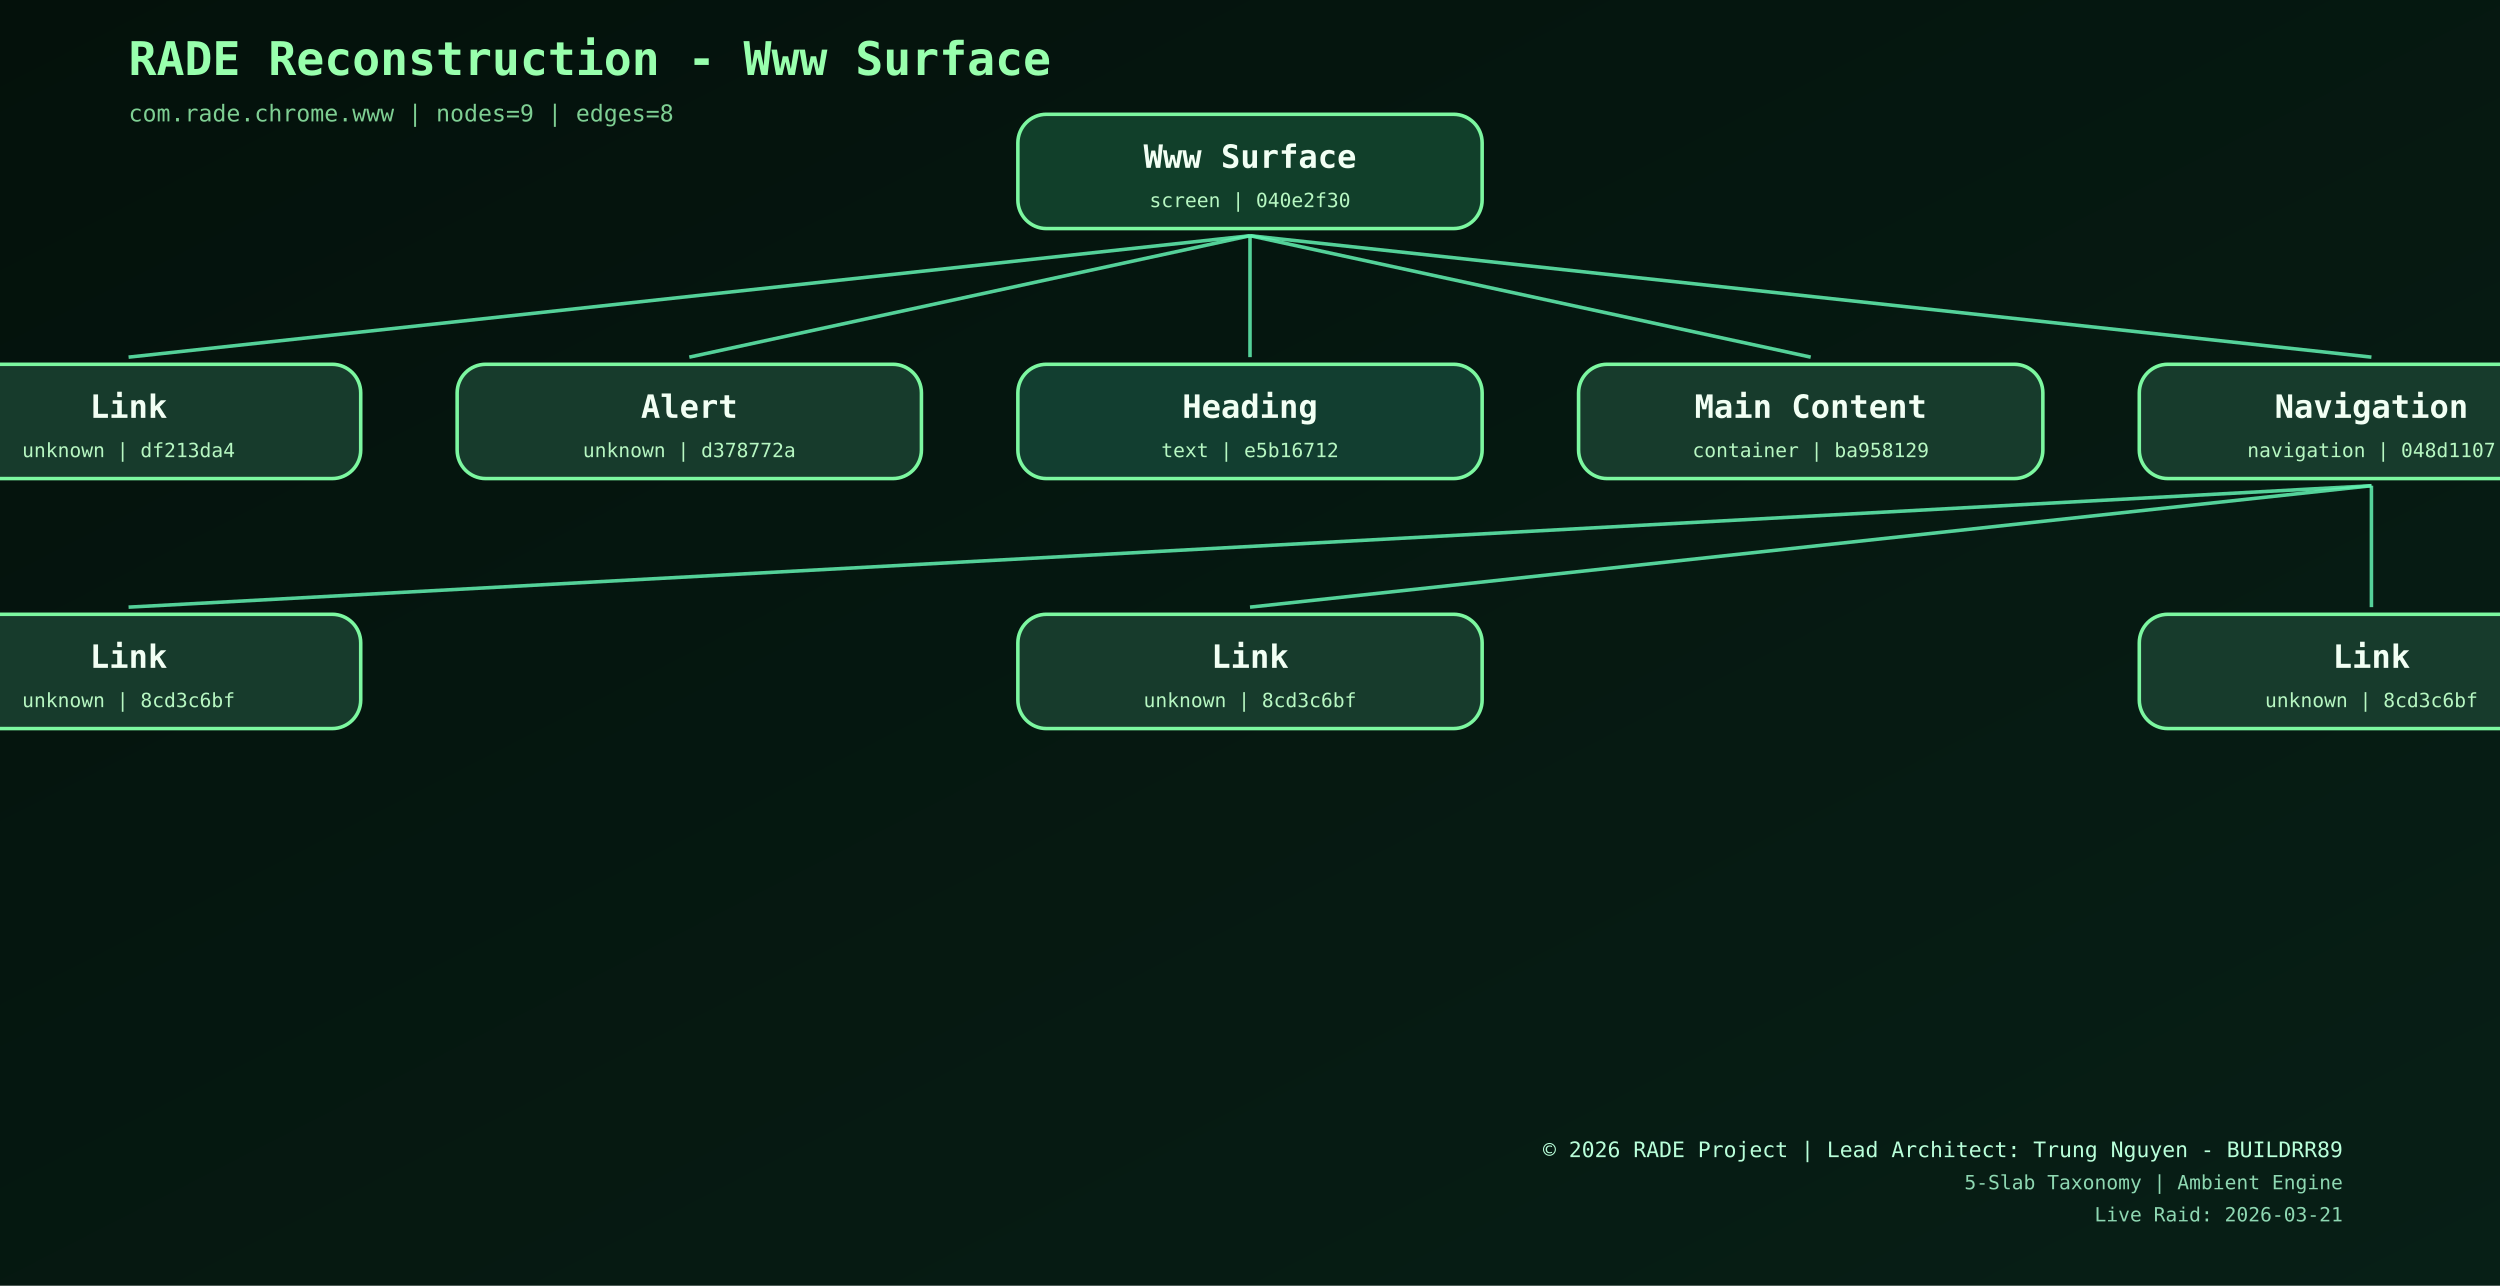
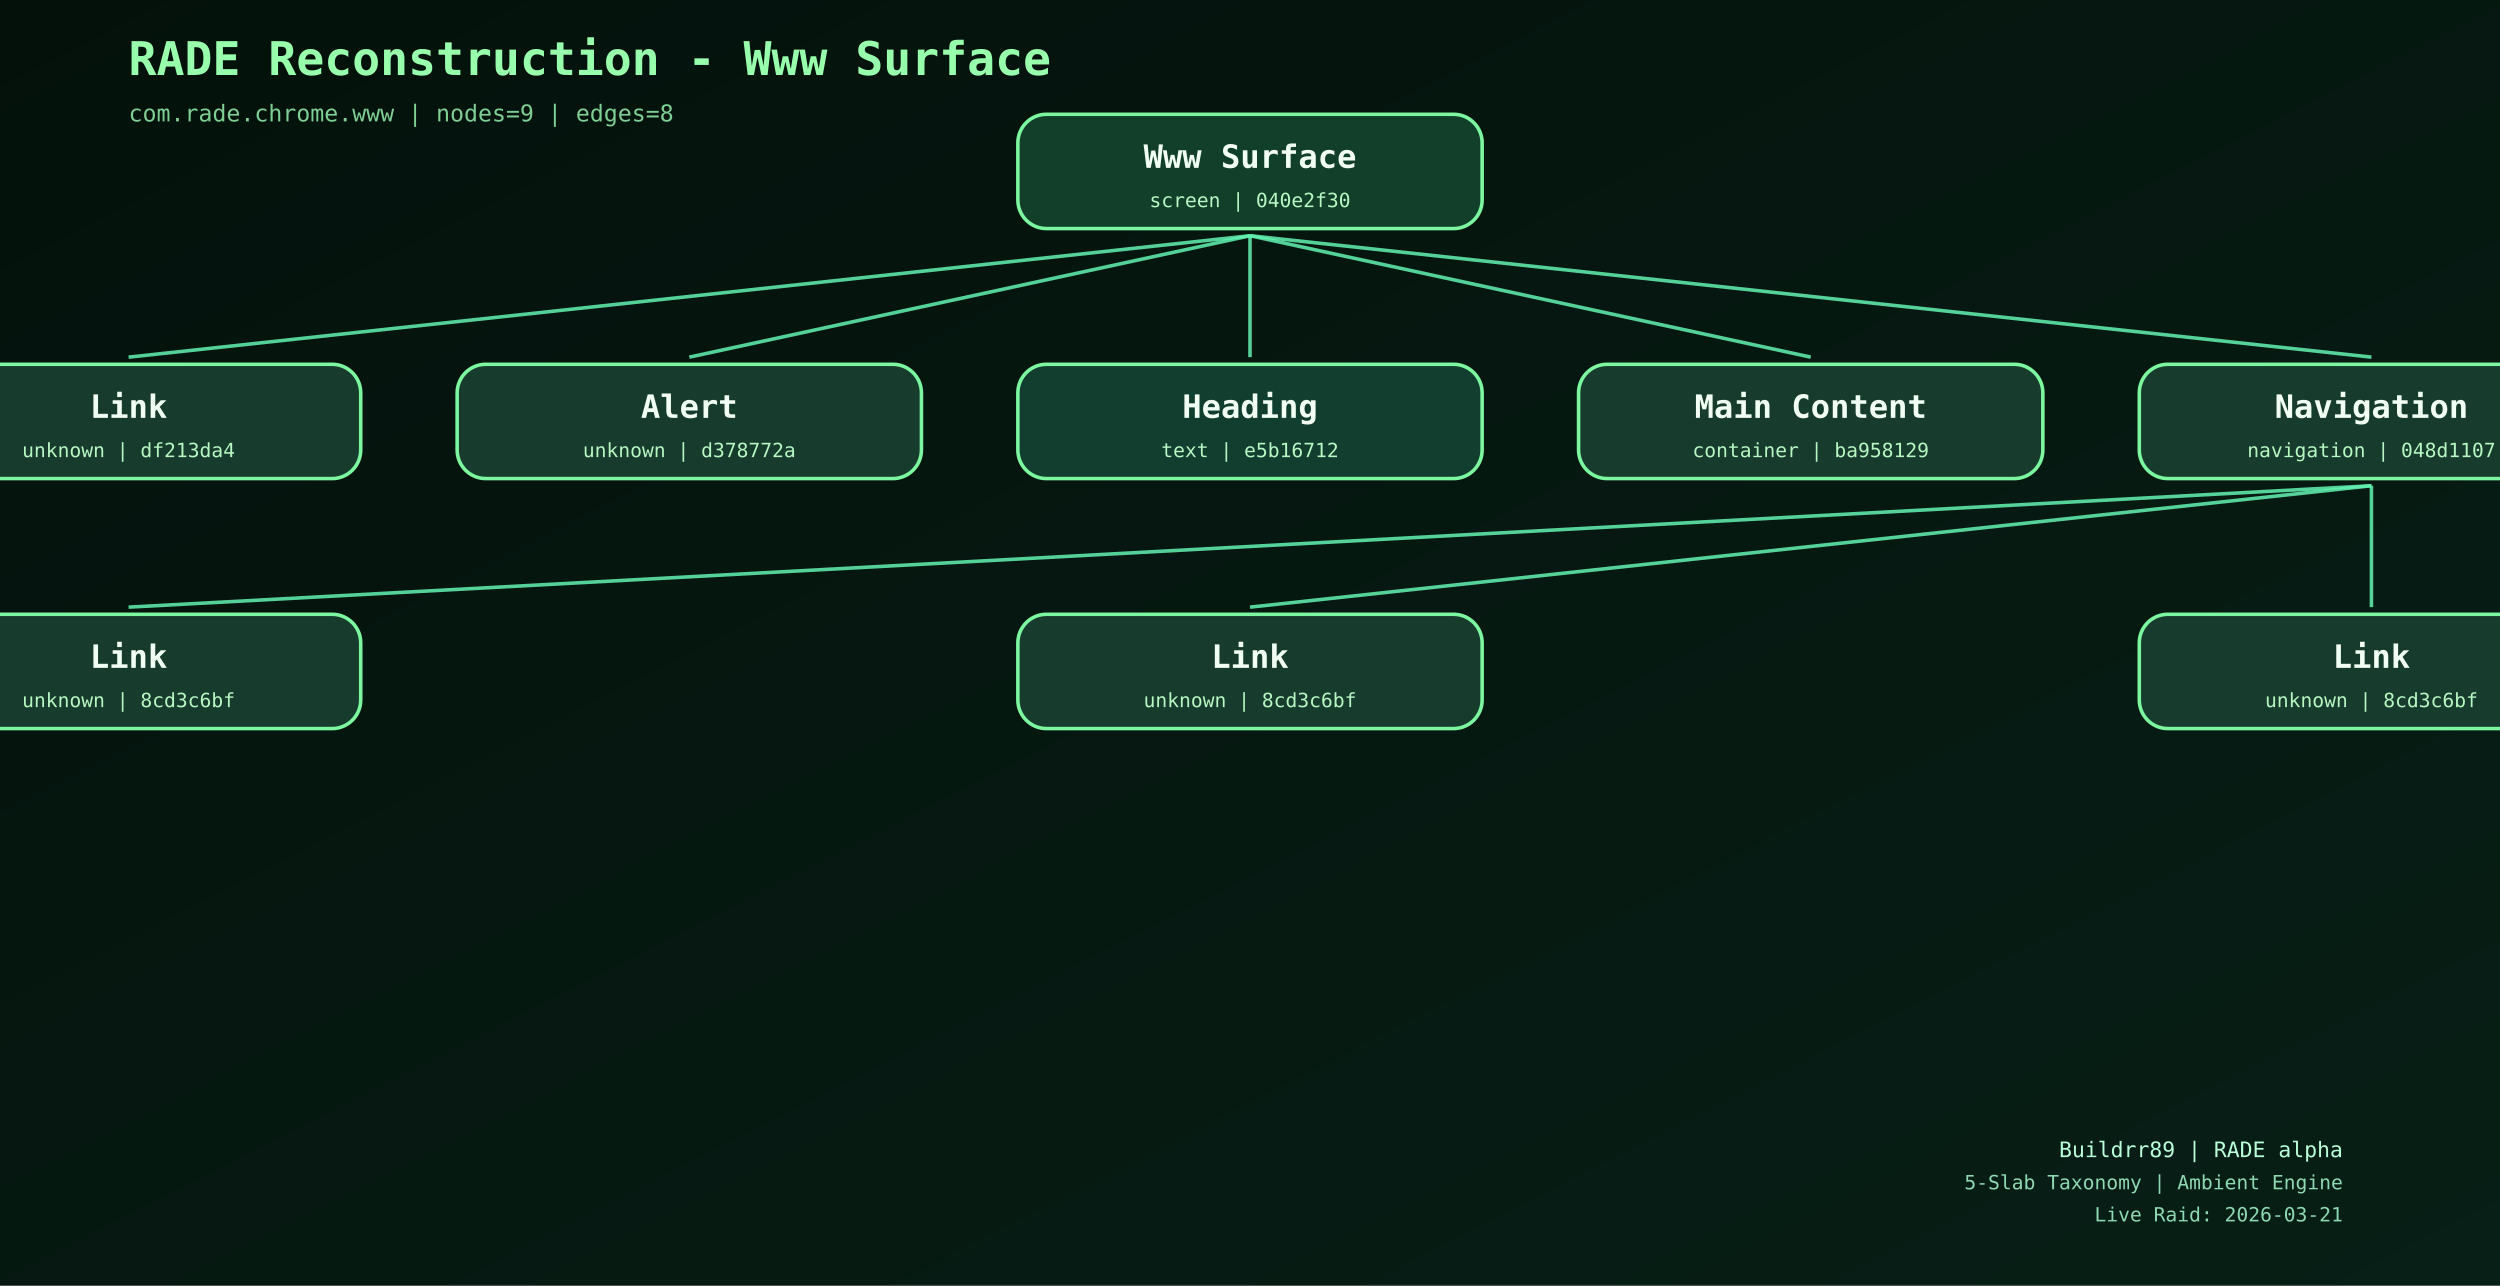
<svg xmlns="http://www.w3.org/2000/svg" viewBox="0 0 1400 720" role="img" aria-label="RADE reconstruction">
  <defs>
    <linearGradient id="bg" x1="0" x2="1" y1="0" y2="1">
      <stop offset="0%" stop-color="#04110b" />
      <stop offset="100%" stop-color="#071f16" />
    </linearGradient>
  </defs>
  <rect width="1400" height="720" fill="url(#bg)" />
  <text x="72" y="42" font-family="Menlo, Consolas, monospace" font-size="26" fill="#98ffad" font-weight="700">RADE Reconstruction - Www Surface</text>
  <text x="72" y="68" font-family="Menlo, Consolas, monospace" font-size="13" fill="#7ecf93">com.rade.chrome.www | nodes=9 | edges=8</text>
  <line x1="700.0" y1="132.0" x2="72.0" y2="200.0" stroke="#62f2b1" stroke-width="2" opacity="0.85" />
  <line x1="700.0" y1="132.0" x2="386.0" y2="200.0" stroke="#62f2b1" stroke-width="2" opacity="0.85" />
  <line x1="700.0" y1="132.0" x2="700.0" y2="200.0" stroke="#62f2b1" stroke-width="2" opacity="0.85" />
  <line x1="700.0" y1="132.0" x2="1014.0" y2="200.0" stroke="#62f2b1" stroke-width="2" opacity="0.85" />
  <line x1="700.0" y1="132.0" x2="1328.0" y2="200.0" stroke="#62f2b1" stroke-width="2" opacity="0.85" />
  <line x1="1328.0" y1="272.0" x2="72.0" y2="340.0" stroke="#62f2b1" stroke-width="2" opacity="0.85" />
  <line x1="1328.0" y1="272.0" x2="700.0" y2="340.0" stroke="#62f2b1" stroke-width="2" opacity="0.85" />
  <line x1="1328.0" y1="272.0" x2="1328.0" y2="340.0" stroke="#62f2b1" stroke-width="2" opacity="0.85" />
  <g id="www-surface#882a0ea5" data-order="0">
    <rect x="570.0" y="64.0" width="260" height="64" rx="16" ry="16" fill="#113f2a" stroke="#7cf7a0" stroke-width="2" />
    <text x="700.0" y="94.0" text-anchor="middle" font-family="Menlo, Consolas, monospace" font-size="18" fill="#f2fff4" font-weight="700">Www Surface</text>
    <text x="700.0" y="116.0" text-anchor="middle" font-family="Menlo, Consolas, monospace" font-size="11" fill="#b7f7c2">screen | 040e2f30</text>
  </g>
  <g id="www-surface#b12dd981" data-order="1">
    <rect x="-58.0" y="204.0" width="260" height="64" rx="16" ry="16" fill="#173b2c" stroke="#7cf7a0" stroke-width="2" />
    <text x="72.0" y="234.0" text-anchor="middle" font-family="Menlo, Consolas, monospace" font-size="18" fill="#f2fff4" font-weight="700">Link</text>
    <text x="72.0" y="256.0" text-anchor="middle" font-family="Menlo, Consolas, monospace" font-size="11" fill="#b7f7c2">unknown | df213da4</text>
  </g>
  <g id="www-surface#4b3fad85" data-order="2">
    <rect x="256.0" y="204.0" width="260" height="64" rx="16" ry="16" fill="#173b2c" stroke="#7cf7a0" stroke-width="2" />
    <text x="386.0" y="234.0" text-anchor="middle" font-family="Menlo, Consolas, monospace" font-size="18" fill="#f2fff4" font-weight="700">Alert</text>
    <text x="386.0" y="256.0" text-anchor="middle" font-family="Menlo, Consolas, monospace" font-size="11" fill="#b7f7c2">unknown | d378772a</text>
  </g>
  <g id="www-surface#607d44fe" data-order="3">
    <rect x="570.0" y="204.0" width="260" height="64" rx="16" ry="16" fill="#123e30" stroke="#7cf7a0" stroke-width="2" />
    <text x="700.0" y="234.0" text-anchor="middle" font-family="Menlo, Consolas, monospace" font-size="18" fill="#f2fff4" font-weight="700">Heading</text>
    <text x="700.0" y="256.0" text-anchor="middle" font-family="Menlo, Consolas, monospace" font-size="11" fill="#b7f7c2">text | e5b16712</text>
  </g>
  <g id="www-surface#3ea30c03" data-order="4">
    <rect x="884.0" y="204.0" width="260" height="64" rx="16" ry="16" fill="#173b2c" stroke="#7cf7a0" stroke-width="2" />
    <text x="1014.0" y="234.0" text-anchor="middle" font-family="Menlo, Consolas, monospace" font-size="18" fill="#f2fff4" font-weight="700">Main Content</text>
    <text x="1014.0" y="256.0" text-anchor="middle" font-family="Menlo, Consolas, monospace" font-size="11" fill="#b7f7c2">container | ba958129</text>
  </g>
  <g id="www-surface#8370d901" data-order="5">
    <rect x="1198.0" y="204.0" width="260" height="64" rx="16" ry="16" fill="#173b2c" stroke="#7cf7a0" stroke-width="2" />
    <text x="1328.0" y="234.0" text-anchor="middle" font-family="Menlo, Consolas, monospace" font-size="18" fill="#f2fff4" font-weight="700">Navigation</text>
    <text x="1328.0" y="256.0" text-anchor="middle" font-family="Menlo, Consolas, monospace" font-size="11" fill="#b7f7c2">navigation | 048d1107</text>
  </g>
  <g id="www-surface#87ed70db" data-order="6">
    <rect x="-58.0" y="344.0" width="260" height="64" rx="16" ry="16" fill="#173b2c" stroke="#7cf7a0" stroke-width="2" />
    <text x="72.0" y="374.0" text-anchor="middle" font-family="Menlo, Consolas, monospace" font-size="18" fill="#f2fff4" font-weight="700">Link</text>
    <text x="72.0" y="396.0" text-anchor="middle" font-family="Menlo, Consolas, monospace" font-size="11" fill="#b7f7c2">unknown | 8cd3c6bf</text>
  </g>
  <g id="www-surface#58ede978" data-order="7">
    <rect x="570.0" y="344.0" width="260" height="64" rx="16" ry="16" fill="#173b2c" stroke="#7cf7a0" stroke-width="2" />
    <text x="700.0" y="374.0" text-anchor="middle" font-family="Menlo, Consolas, monospace" font-size="18" fill="#f2fff4" font-weight="700">Link</text>
    <text x="700.0" y="396.0" text-anchor="middle" font-family="Menlo, Consolas, monospace" font-size="11" fill="#b7f7c2">unknown | 8cd3c6bf</text>
  </g>
  <g id="www-surface#682ce58c" data-order="8">
    <rect x="1198.0" y="344.0" width="260" height="64" rx="16" ry="16" fill="#173b2c" stroke="#7cf7a0" stroke-width="2" />
    <text x="1328.0" y="374.0" text-anchor="middle" font-family="Menlo, Consolas, monospace" font-size="18" fill="#f2fff4" font-weight="700">Link</text>
    <text x="1328.0" y="396.0" text-anchor="middle" font-family="Menlo, Consolas, monospace" font-size="11" fill="#b7f7c2">unknown | 8cd3c6bf</text>
  </g>
  <g id="rade-legal" data-rade-dna="rade-legal" data-slab-layer="02. Root (The Slab)">
-     <text x="1312" y="648" text-anchor="end" font-family="Menlo, SFMono-Regular, Consolas, monospace" font-size="12" fill="#b9ffda">© 2026 RADE Project | Lead Architect: Trung Nguyen - BUILDRR89</text>
+     <text x="1312" y="648" text-anchor="end" font-family="Menlo, SFMono-Regular, Consolas, monospace" font-size="12" fill="#b9ffda">Buildrr89 | RADE alpha</text>
    <text x="1312" y="666" text-anchor="end" font-family="Menlo, SFMono-Regular, Consolas, monospace" font-size="11" fill="#8ed8b2">5-Slab Taxonomy | Ambient Engine</text>
    <text x="1312" y="684" text-anchor="end" font-family="Menlo, SFMono-Regular, Consolas, monospace" font-size="11" fill="#8ed8b2">Live Raid: 2026-03-21</text>
  </g>
</svg>
